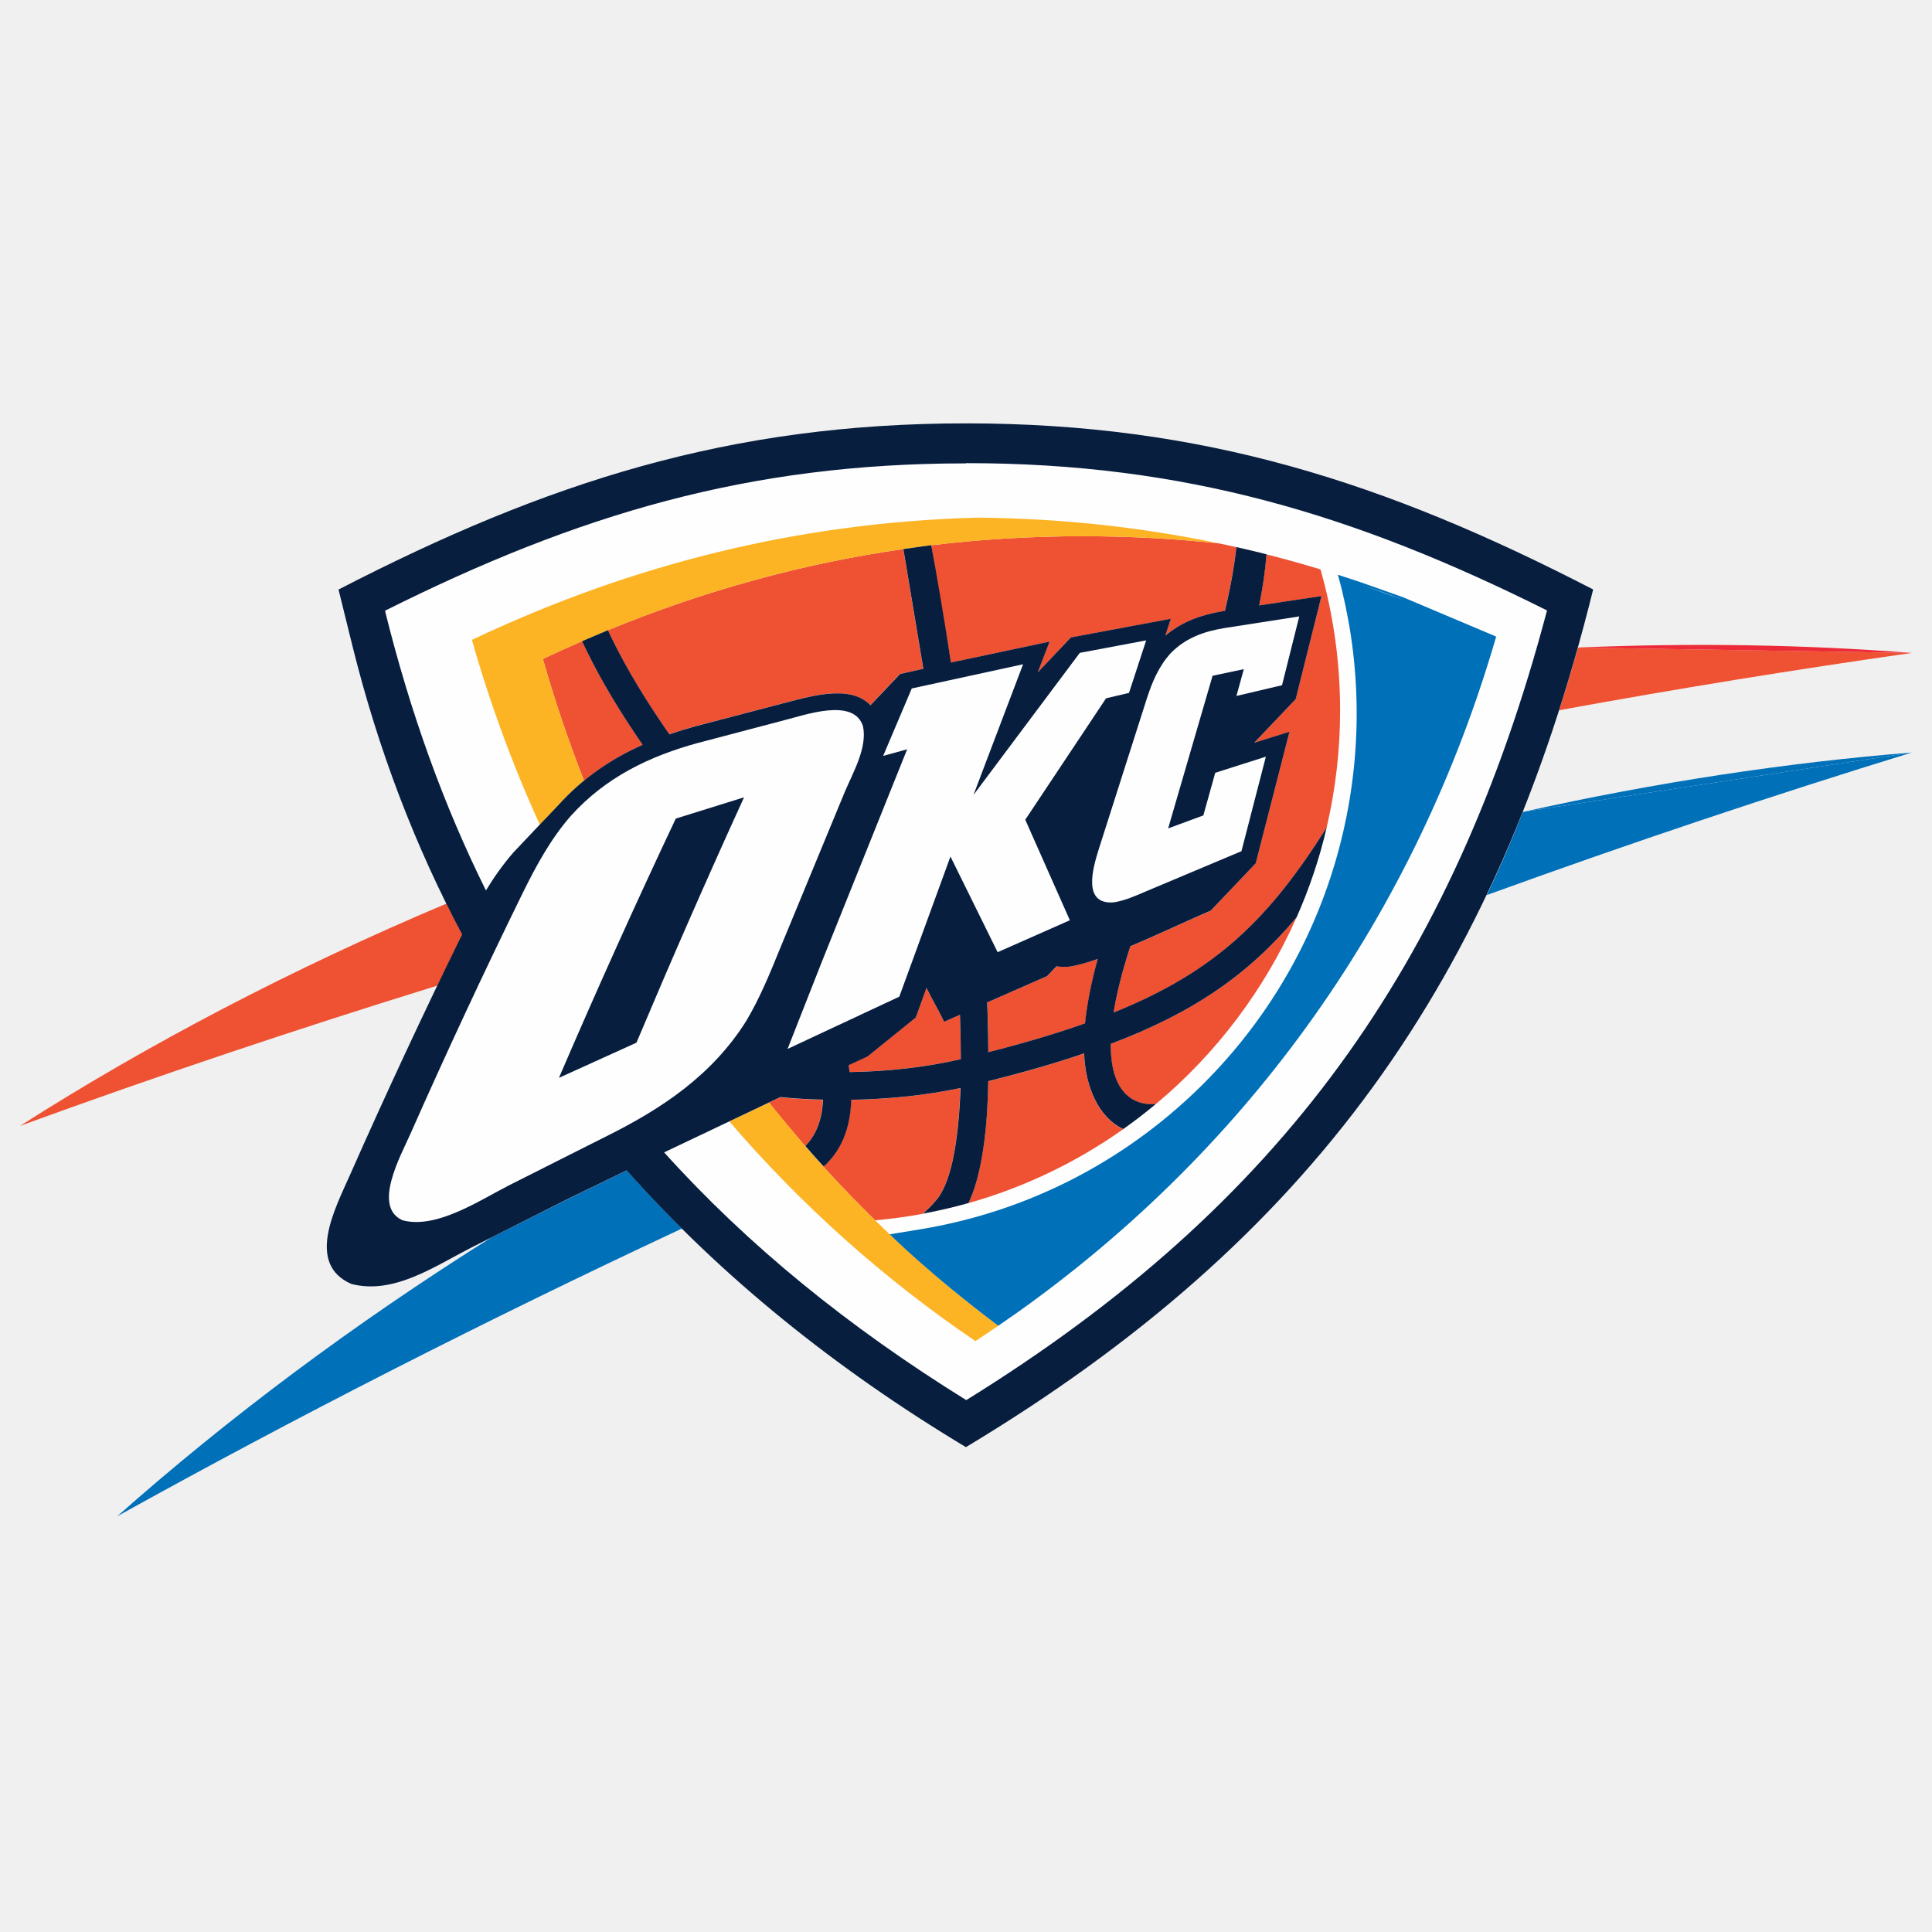
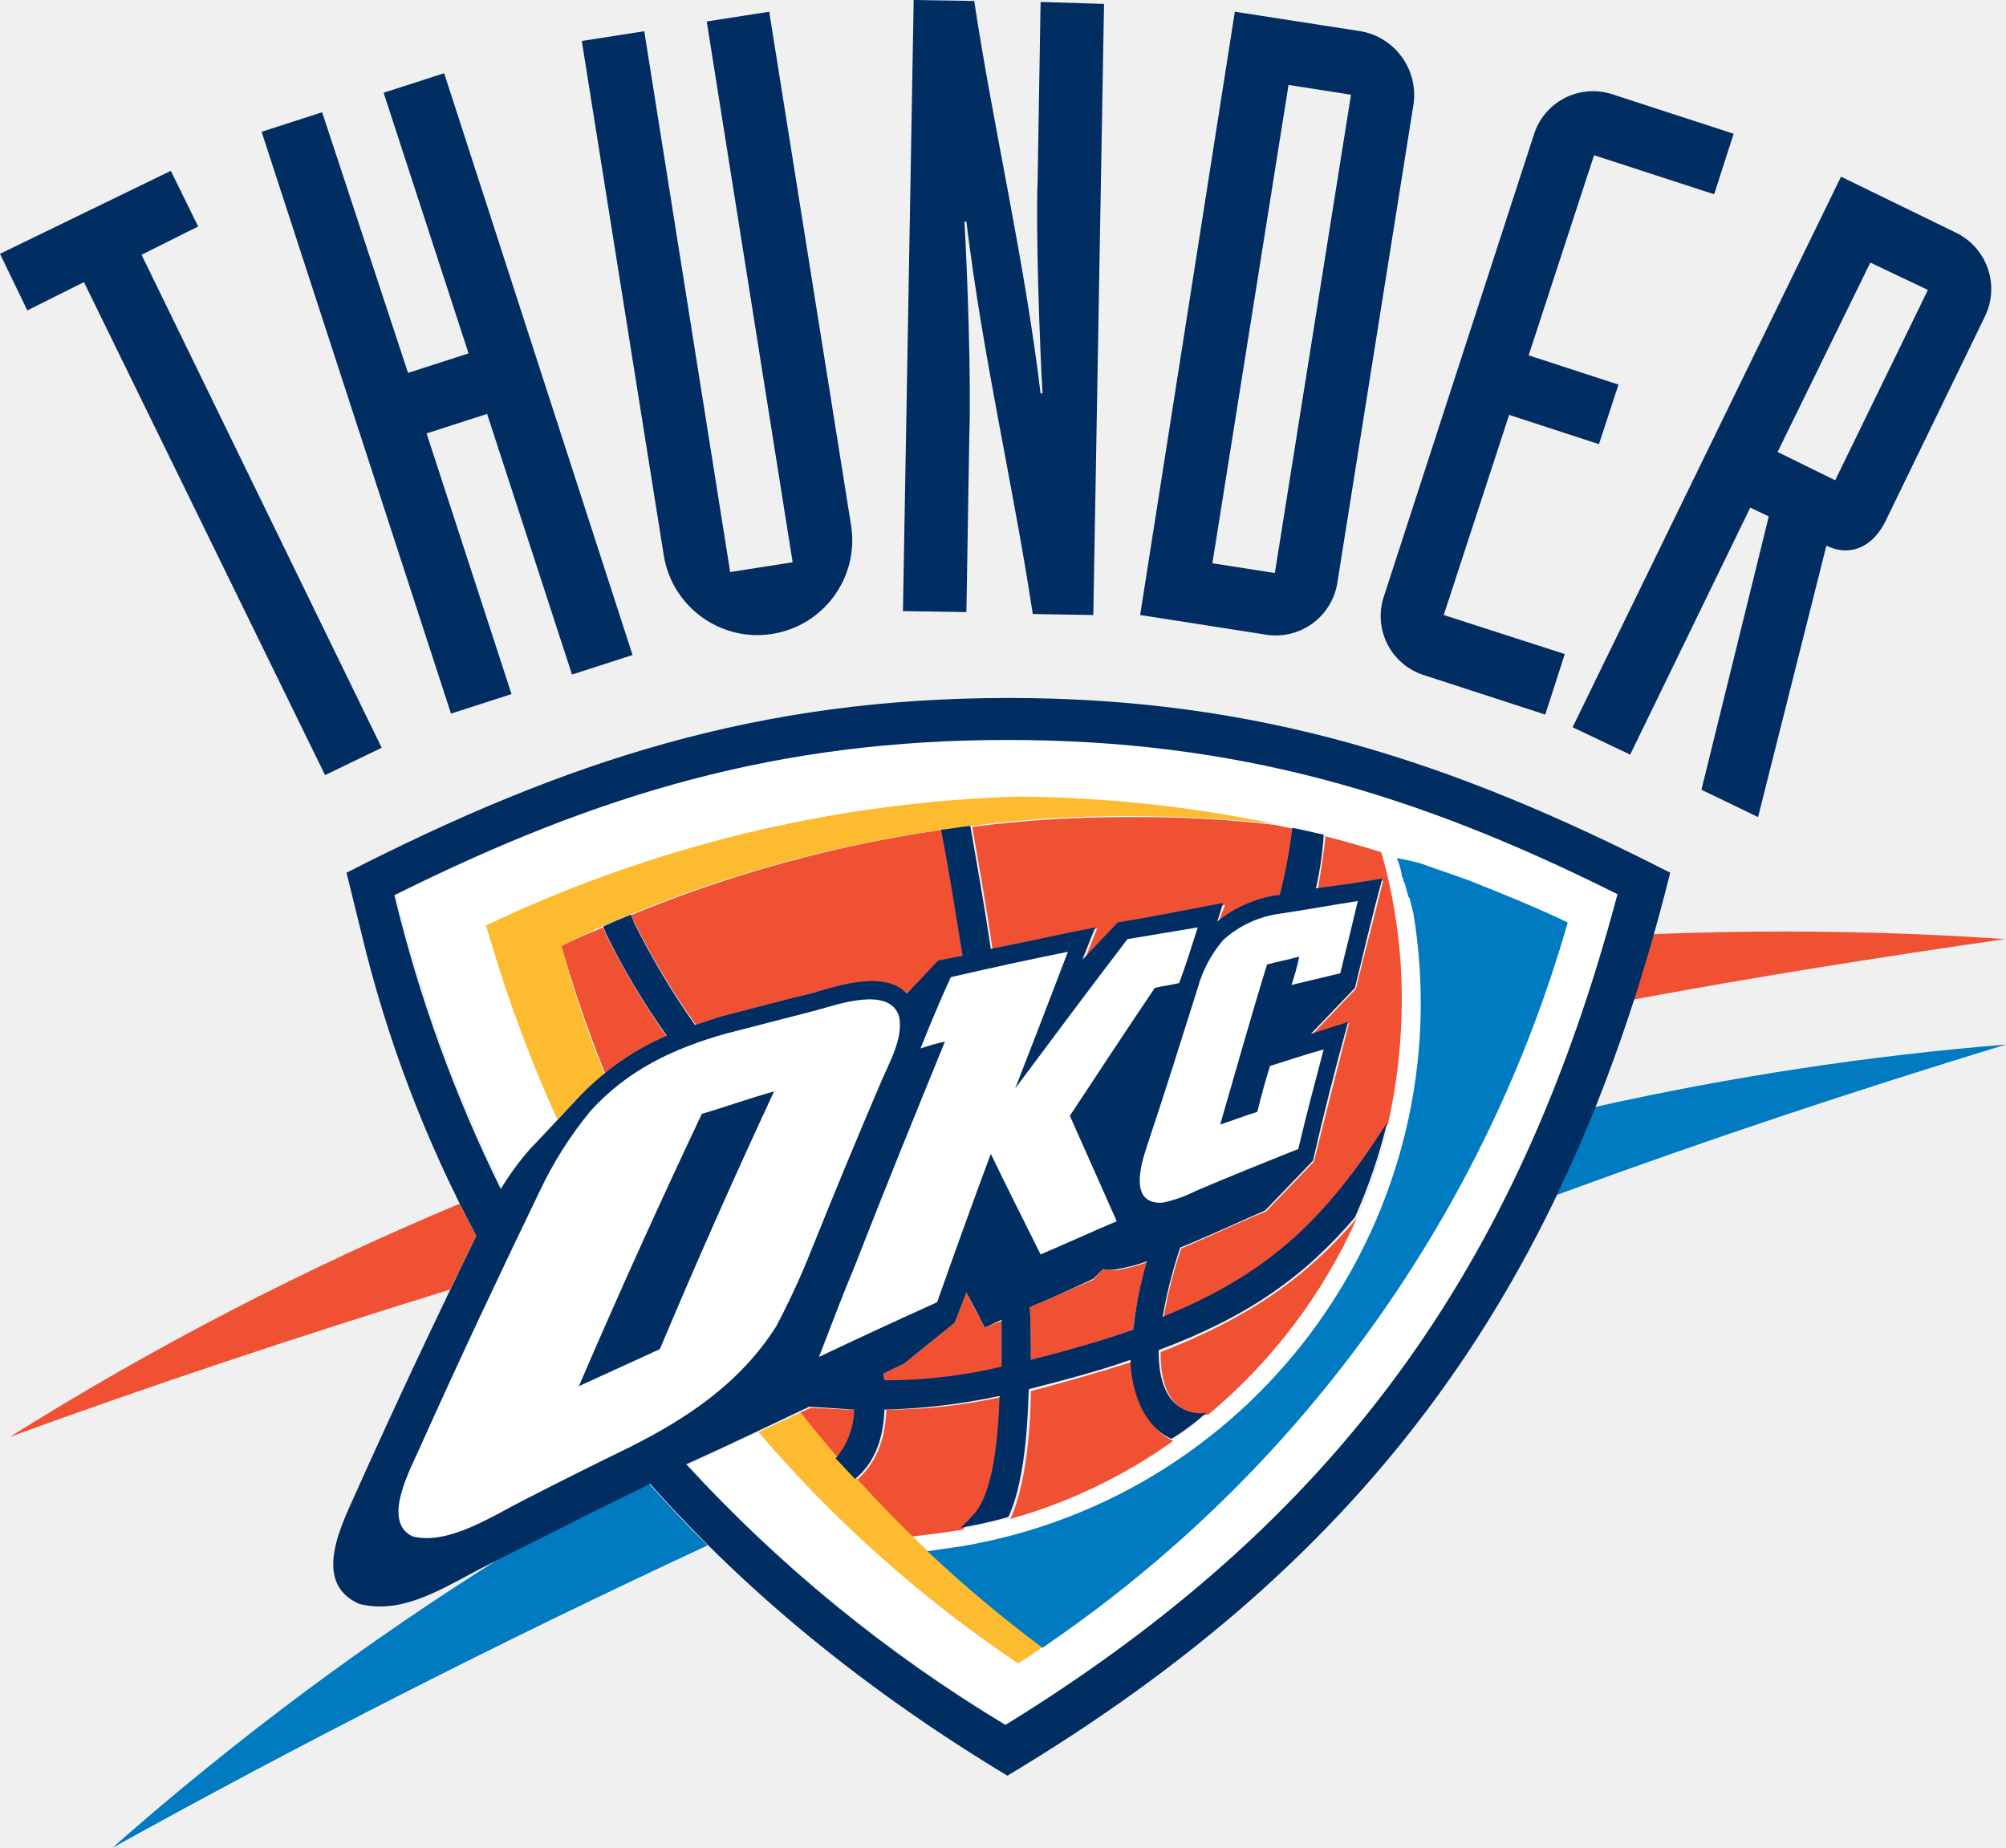
- <svg xmlns="http://www.w3.org/2000/svg" xmlnsXlink="http://www.w3.org/1999/xlink" width="100" height="100" viewBox="0 0 150 150" fill="none" fillRule="evenodd" role="img" aria-describedby="title">
-   <defs>
-     <path id="A_OKC" d="M149.99 88.063H0V.092h149.99v87.97z" />
-   </defs>
-   <g fill="none" fillRule="evenodd">
-     <g transform="translate(0 31.22)">
-       <mask id="B_OKC" fill="#fff">
-         <use xlinkHref="#A_OKC" />
-       </mask>
-       <path d="M80.567 20.984v.003l-.003.003.003-.006zm4.67 22.254v-.003h.003l-.003.003zm64.718-16.294c-.006-.028.003-.056-.003-.084-.02-.072-.062-.128-.087-.196-.037-.097-.068-.193-.12-.28-.05-.078-.112-.14-.174-.21-.068-.072-.127-.147-.208-.21s-.174-.1-.267-.143c-.078-.037-.152-.08-.236-.106-.106-.028-.215-.03-.326-.037-.075-.006-.143-.034-.22-.028-9.03.726-18.318 2.117-27.644 4.077a125.85 125.85 0 0 0 1.554-4.433c8.832-1.6 17.72-3.04 26.435-4.277.068-.01.12-.047.187-.065a1.5 1.5 0 0 0 .267-.09c.1-.047.168-.103.25-.162.075-.056.143-.11.205-.175a1.5 1.5 0 0 0 .174-.243c.047-.078.096-.153.13-.24.037-.094.053-.193.072-.296.012-.07.047-.128.05-.2 0-.028-.012-.056-.012-.084s.012-.056.01-.087c-.003-.078-.04-.147-.056-.22-.02-.094-.034-.187-.068-.274-.04-.094-.1-.175-.155-.26-.05-.078-.093-.153-.16-.218-.068-.075-.155-.128-.24-.187-.075-.053-.14-.11-.224-.147-.1-.047-.205-.065-.31-.087-.075-.02-.14-.056-.218-.062-7.747-.605-15.812-.75-23.995-.48l.65-2.52a1.56 1.56 0 0 0-.796-1.761C106.44 3.876 92.123.092 75.005.092S43.568 3.876 25.583 13.16c-.64.33-.97 1.06-.8 1.76l1.088 4.395C27.507 25.91 29.786 32.21 32.6 38.15 21.252 43.02 10.52 48.63.72 54.878c-.668.427-.91 1.29-.563 2.004a1.56 1.56 0 0 0 1.396.87 1.58 1.58 0 0 0 .532-.094c9.352-3.407 19.092-6.674 28.95-9.776l-5.57 12.154c-.945 2.082-2.242 4.938-1.32 7.335.435 1.135 1.287 1.983 2.76 2.603.18.047.358.087.538.118-6.89 4.826-13.378 9.93-19.375 15.243-.594.527-.696 1.418-.24 2.067.302.427.78.66 1.272.66.255 0 .513-.062.752-.196 13.614-7.556 28.002-14.9 42.772-21.836 6.24 6.06 13.47 11.57 21.582 16.444.49.293 1.104.293 1.598 0 19.12-11.493 32.1-25.175 40.702-42.937 10.86-3.928 21.753-7.572 32.385-10.842.068-.022.118-.07.183-.097a1.55 1.55 0 0 0 .236-.125c.087-.062.16-.134.233-.21.06-.065.118-.125.168-.2.06-.087.096-.178.137-.274.034-.08.072-.162.1-.252.022-.103.022-.206.025-.312 0-.07.025-.134.016-.203-.003-.028-.022-.053-.025-.08z" fill="#fefefe" mask="url(#B_OKC)" />
-     </g>
-     <g fill="#0070b9">
-       <path d="M148.435 58.426c-10.822 3.326-21.843 7.017-33 11.066.995-2.085 1.928-4.236 2.8-6.453" />
-       <path d="M118.236 63.04c10.322-2.3 20.438-3.83 30.2-4.614m-139.338 59.3c8.633-7.653 18.367-14.935 29.034-21.637l6.03-3.03 4.502-2.188a99.04 99.04 0 0 0 4.272 4.517c-15.318 7.163-29.973 14.642-43.84 22.338" />
-     </g>
-     <path d="M148.435 50.694a705.7 705.7 0 0 0-27.38 4.448 137.47 137.47 0 0 0 1.461-4.866" fill="#ef5133" />
-     <path d="M122.516 50.276c8.923-.377 17.593-.23 25.92.418" fill="#ed2a37" />
-     <path d="M1.554 87.414c10.02-6.387 21.12-12.204 33.104-17.257l1.228 2.394-1.918 3.968C22.826 79.966 12 83.604 1.554 87.414" fill="#ef5133" />
-     <path d="M75.002 35.974c16.89 0 30.138 3.962 45.092 11.437-7.315 27.65-20.705 46.223-45.088 61.314-9.162-5.683-16.95-12.017-23.457-19.237l9.025-4.29c1.16.106 2.273.162 3.308.2-.065 1.593-.566 2.762-1.368 3.6l1.418 1.593c1.265-1.135 2.077-2.806 2.142-5.187 2.966-.047 5.83-.352 8.487-.916-.15 4.355-.755 7.563-1.993 8.834-.044.04-.065.072-.087.115a12.77 12.77 0 0 1-.824.807c1.197-.218 2.37-.496 3.53-.823 1.492-3.095 1.51-8.516 1.533-9.458 2.77-.698 5.232-1.4 7.45-2.16.087 2.547 1.1 4.978 3.04 5.876.874-.617 1.72-1.275 2.537-1.955-.49.075-3.557.287-3.513-4.66 6.488-2.453 10.713-5.408 14.432-9.826.982-2.223 1.775-4.554 2.335-6.97-4.446 7.036-8.543 11.14-16.542 14.36.227-1.418.637-3.114 1.3-5.147 2.332-.98 4.766-2.148 6.233-2.753l3.498-3.685 2.627-10.215-2.736.854 3.215-3.388 2.002-8.002-4.837.73c.27-1.334.463-2.653.566-3.97l-2.338-.56c-.165 1.48-.454 3.124-.892 4.953l-.22.034c-1.51.256-3.06.754-4.405 1.892l.432-1.312-7.76 1.45-2.574 2.712.084-.218.833-2.173-7.657 1.624-1.53-9.11c-.724.084-1.45.187-2.167.3a346.69 346.69 0 0 1 1.554 9.293l-1.81.408-2.297 2.428c-1.6-1.708-4.878-.63-6.94-.11l-6.7 1.752c-.665.184-1.328.387-1.977.61-1.67-2.413-3.24-4.903-4.536-7.584l-.233-.496-2.01.854.286.592c1.262 2.622 2.782 5.072 4.42 7.45-2.403 1.072-4.623 2.56-6.547 4.685l-3.49 3.68c-.81.935-1.51 1.93-2.13 2.943-3.28-6.62-5.882-13.825-7.834-21.72 14.957-7.475 28.2-11.444 45.1-11.44zm1.65 41.856L81.3 75.78l.727-.757c.305.05.656.06 1.05.022.606-.103 1.346-.312 2.148-.592-.522 1.91-.84 3.563-.982 5-2.2.782-4.69 1.52-7.51 2.235-.003-1.234-.034-2.525-.1-3.86zm-10.757 4.86l1.458-.68 3.743-3.018.833-2.307c.54 1.097.833 1.527 1.37 2.634l1.23-.542c.044 1.188.062 2.344.062 3.448-2.702.62-5.62.954-8.633 1l-.065-.536z" fill="#fefefe" />
-     <path d="M84.102 41.633c3.57 0 7.09.187 10.564.56a93.33 93.33 0 0 1 7.856 2.014c.99 3.476 1.523 7.148 1.523 10.94a39.8 39.8 0 0 1-1.048 9.112c-4.446 7.036-8.543 11.144-16.542 14.364.227-1.418.64-3.117 1.3-5.147 2.332-.982 4.766-2.148 6.23-2.756l3.5-3.685 2.627-10.215-2.736.854 3.218-3.388 2-8-4.837.726a32.65 32.65 0 0 0 .566-3.971l-2.338-.558c-.162 1.478-.454 3.124-.892 4.953l-.22.034c-1.514.256-3.06.754-4.405 1.89l.432-1.312-7.76 1.45-2.574 2.712.087-.218.83-2.17-7.657 1.624-1.53-9.11c3.87-.47 7.806-.705 11.808-.705zm16.56 29.595c-2.5 5.642-6.252 10.59-10.915 14.486-.494.075-3.563.287-3.516-4.66 6.49-2.453 10.713-5.408 14.432-9.826zM87.207 87.67c-3.616 2.553-7.663 4.514-12.02 5.742 1.49-3.095 1.508-8.516 1.533-9.455 2.767-.698 5.23-1.403 7.446-2.16.087 2.544 1.1 4.975 3.04 5.873zM71.66 94.237a39.51 39.51 0 0 1-3.712.508 95.54 95.54 0 0 1-4.017-4.165c1.262-1.135 2.077-2.806 2.142-5.184 2.966-.05 5.83-.352 8.487-.92-.15 4.355-.755 7.563-2 8.834-.047.04-.068.075-.087.115-.314.327-.588.6-.824.8zm-9.143-5.25c-.96-1.104-1.896-2.232-2.807-3.38l.864-.41c1.16.11 2.273.165 3.308.2-.062 1.593-.566 2.765-1.365 3.6zm-17.174-28.38c-1.21-3.077-2.28-6.228-3.193-9.448 1.004-.477 2.02-.935 3.04-1.378l.283.595c1.262 2.622 2.782 5.07 4.42 7.447-1.6.717-3.14 1.624-4.55 2.784zm1.856-11.68c7.45-3.058 15.066-5.165 22.93-6.3l1.55 9.293-1.81.405-2.297 2.43c-1.614-1.708-4.88-.63-6.94-.112l-6.7 1.752c-.665.184-1.328.387-1.977.61-1.67-2.413-3.24-4.903-4.536-7.584l-.233-.496zm29.457 28.9l4.654-2.045.727-.757c.305.047.656.062 1.05.02.603-.103 1.343-.312 2.15-.59-.525 1.908-.84 3.56-.986 4.997-2.2.786-4.69 1.52-7.51 2.238-.003-1.238-.034-2.525-.087-3.862zm-10.76 4.86l1.458-.676L71.097 79l.833-2.307c.54 1.1.836 1.527 1.37 2.637l1.23-.546a94.68 94.68 0 0 1 .062 3.454c-2.702.614-5.62.948-8.633.994l-.065-.536z" fill="#ef5133" />
-     <path d="M75.732 104.125A96.97 96.97 0 0 1 56.625 87.07l3.084-1.462 2.807 3.38 1.415 1.596a96.88 96.88 0 0 0 13.577 12.351l-1.775 1.19zm-33.822-40.1a101.5 101.5 0 0 1-5.273-14.346c12.516-5.923 25.477-9.118 39.234-9.49 6.432.056 12.684.73 18.796 2.004-3.476-.37-6.998-.56-10.567-.56a98.33 98.33 0 0 0-11.808.705 70.76 70.76 0 0 0-2.164.29c-7.87 1.135-15.482 3.242-22.93 6.3l-2.01.857a94.51 94.51 0 0 0-3.037 1.375c.914 3.22 1.98 6.372 3.193 9.448-.693.567-1.362 1.203-1.993 1.902l-1.44 1.515z" fill="#fcb424" />
-     <path d="M26.294 45.766c16.18-8.35 30.37-12.896 48.7-12.896 18.33 0 32.525 4.545 48.698 12.896-7.514 30.356-21.862 50.46-48.698 66.59-10.13-6.085-18.98-13.214-26.34-21.487l-4.505 2.185-7.59 3.825c-2.845 1.456-6.003 3.657-9.28 2.806-3.58-1.56-1.222-5.932-.127-8.417 2.786-6.294 5.692-12.535 8.724-18.72-3.64-6.852-6.504-14.302-8.51-22.388l-1.085-4.395zm48.7-9.79C58.1 35.97 44.85 39.94 29.89 47.415c1.956 7.9 4.555 15.106 7.838 21.72.616-1.013 1.315-2.008 2.13-2.946.364-.4 3.49-3.678 3.49-3.678 1.92-2.13 4.144-3.616 6.544-4.685-1.638-2.378-3.156-4.83-4.42-7.45l-.283-.592 2.01-.857.233.5c1.296 2.678 2.863 5.168 4.536 7.584a32.29 32.29 0 0 1 1.977-.611l6.7-1.755c2.058-.517 5.326-1.596 6.936.112l2.3-2.428 1.806-.408-1.55-9.293 2.164-.3c.466 2.528.998 5.652 1.53 9.11l7.66-1.624-.833 2.17-.087.218 2.574-2.712 7.76-1.45-.432 1.315c1.346-1.138 2.894-1.637 4.405-1.892l.224-.034c.435-1.83.727-3.473.89-4.953.783.175 1.564.365 2.34.558-.106 1.32-.298 2.64-.57 3.97l4.837-.726-2 8.002-3.218 3.385 2.736-.854-2.624 10.218-3.5 3.68c-1.464.608-3.902 1.777-6.233 2.756-.66 2.03-1.073 3.728-1.3 5.147 8-3.22 12.097-7.33 16.542-14.364-.56 2.42-1.352 4.75-2.335 6.973-3.718 4.417-7.94 7.372-14.428 9.826-.047 4.947 3.022 4.732 3.513 4.657-.818.683-1.666 1.34-2.54 1.955-1.94-.895-2.953-3.326-3.04-5.873-2.217.76-4.676 1.462-7.446 2.16-.025.938-.044 6.362-1.533 9.458a39.45 39.45 0 0 1-3.529.823 13.76 13.76 0 0 0 .824-.81c.02-.04.04-.072.087-.112 1.234-1.272 1.84-4.48 2-8.834-2.658.564-5.52.867-8.484.916-.065 2.378-.88 4.052-2.142 5.184-.48-.517-.95-1.057-1.418-1.593.802-.835 1.303-2.004 1.365-3.6-1.035-.025-2.145-.08-3.308-.2l-9.025 4.292c6.507 7.22 14.298 13.554 23.457 19.234 24.383-15.088 37.773-33.663 45.092-61.31-14.957-7.475-28.2-11.437-45.092-11.437zm1.65 41.853c.056 1.337.084 2.628.087 3.862 2.823-.717 5.3-1.453 7.51-2.238.146-1.437.46-3.09.986-4.997-.805.284-1.545.49-2.148.59a4.02 4.02 0 0 1-1.054-.022l-.724.76-4.657 2.045zM65.895 82.7l.065.536c3.013-.044 5.932-.38 8.637-1 0-1.104-.02-2.26-.065-3.45l-1.23.546c-.535-1.107-.83-1.537-1.368-2.634l-.836 2.307-3.743 3.02-1.458.676z" fill="#081e3f" />
-     <path d="M54.228 57.67c-3.805 1.038-7.2 2.668-9.917 5.683-1.56 1.792-2.674 3.847-3.712 5.948a526.2 526.2 0 0 0-8.748 18.763c-.727 1.646-2.966 5.648-.584 6.683 2.636.686 5.932-1.534 8.257-2.72L47.12 88.2c4.324-2.15 8.2-4.76 10.83-8.953 1.048-1.77 1.828-3.67 2.596-5.564l5.046-12.207c.644-1.52 1.766-3.438 1.408-5.1-.72-2.23-4.477-.867-6.112-.458l-6.662 1.755m-4.81 23.28l-6.02 2.73a620.05 620.05 0 0 1 9.072-20.128l5.3-1.652c-2.882 6.31-5.66 12.662-8.354 19.05M83.834 50.69L75.58 61.72l3.852-10.147-8.643 1.88-2.223 5.237 1.865-.517-6.634 16.525-2.65 6.74 8.674-4.056 3.973-10.88 3.662 7.425 5.608-2.478-3.463-7.806 6.274-9.427 1.78-.42 1.334-4.077-5.158.97m11.18-1.917c-1.55.26-2.953.757-4.1 1.923-.948 1.03-1.452 2.248-1.875 3.55L85.31 65.923c-.485 1.54-1.278 4.342 1.18 4.134.84-.137 1.63-.483 2.416-.823l7.48-3.148 1.896-7.338L94.35 60l-.923 3.31-2.733 1.007 3.45-11.85 2.425-.514-.572 2.08 3.538-.832 1.34-5.343-5.86.913" fill="#fefefe" />
-     <path d="M105.513 45.16l3.398 1.2 7.253 3.064c-6.26 21.55-19.086 39.62-37.183 52.482l-1.477 1.026c-5.298-3.978-8.425-7.1-8.425-7.1l2.493-.41c7.567-1.266 14.86-4.704 20.892-10.343 10.278-9.617 14.45-23.342 12.333-36.276l-.16-.88-.025-.128-.025-.137-.03-.143-.028-.134-.025-.15-.03-.14-.034-.156-.034-.147-.03-.14-.022-.118-.044-.165-.03-.156-.03-.115-.022-.115-.028-.112c-.115-.464-.218-.86-.33-1.244l1.645.54m.2.252l3.336 1.19c-1.107-.424-2.22-.817-3.336-1.19" fill="#0070b9" />
-   </g>
+ <svg xmlns="http://www.w3.org/2000/svg" height="227.16" width="246.6" version="1.1" viewBox="0 0 246.6 227.16">
+   <path d="M39.96,95.28l6.96-3.36L17.4,31.32l6.96-3.48L21,21,0,31.2l3.36,6.96,6.96-3.48Zm15.48-7.56,7.44-2.4L52.44,53.28l7.44-2.4L70.32,82.92l7.44-2.4L54.6,9l-7.44,2.4L57.6,43.44l-7.44,2.4L39.6,13.8l-7.44,2.4ZM94.56,1.44l-7.68,1.2L97.44,69.12l-7.68,1.2L79.2,3.84l-7.68,1.2L81.6,68.28a11.66,11.66,0,0,0,23.04-3.6ZM111,75.12l7.8.12.36-21.72c.24-6.6-.24-20.04-.6-26.28h.24c2.04,16.8,5.76,32.4,8.16,48.24l7.44.12L135.72.48l-7.8-.24-.36,21.84c-.24,6.6.24,19.92.6,26.28h-.24c-2.04-16.8-5.76-32.4-8.16-48.24L112.32,0Zm29.16.48L155.52,78a7.666,7.666,0,0,0,8.88-6.36l9.36-58.8a7.959,7.959,0,0,0-6.48-9L151.8,1.44ZM158.4,10.44l7.68,1.2-9.36,58.8-7.68-1.2Zm54.72,6-14.76-4.8a7.621,7.621,0,0,0-9.84,5.04L170.16,73.2a7.621,7.621,0,0,0,5.04,9.84l14.76,4.8,2.4-7.44-14.88-4.8L185.52,51l11.04,3.6,2.4-7.32-11.04-3.6,8.04-24.6,14.76,4.8ZM193.32,89.4l33-67.68,14.04,6.84A7.698,7.698,0,0,1,243.96,39L231.84,63.96c-1.56,3.24-4.32,4.56-7.32,3.12l-8.4,33.36-6.96-3.36,8.28-33.6-2.28-1.08L200.4,92.76Zm36.6-57.12-11.4,23.28,7.08,3.48L237,35.64Z" fill="#002d62" />
+   <path d="M13.8,227.16a366.274,366.274,0,0,1,48.48-36.12Q67.32,188.52,72.36,186c1.32-.6,4.08-1.92,7.44-3.6,2.4,2.64,4.68,5.16,7.2,7.56C61.44,201.84,36.96,214.32,13.8,227.16Zm182.28-91.08a368.345,368.345,0,0,1,50.52-7.68c-18.12,5.52-36.6,11.64-55.2,18.48C193.08,143.4,194.52,139.8,196.08,136.08Z" fill="#007ac1" />
+   <path d="M1.2,176.64a380.129,380.129,0,0,1,55.32-28.68c.6,1.32,1.32,2.64,2.04,3.96-1.08,2.16-2.16,4.44-3.24,6.6C36.72,164.28,18.6,170.28,1.2,176.64Zm201.96-61.8a397.456,397.456,0,0,1,43.32.6c-15,2.16-30.24,4.56-45.72,7.44C201.6,120.24,202.44,117.6,203.16,114.84Z" fill="#f05133" />
+   <path d="M123.84,90.96c28.2,0,50.28,6.6,75.36,19.08-12.24,45.96-34.68,77.04-75.36,102.12-15.24-9.48-28.32-20.04-39.12-32.04,4.8-2.28,10.2-4.92,15-7.08,2.04.12,3.84.24,5.64.24a8.602,8.602,0,0,1-2.4,6c.84.96,1.56,1.8,2.4,2.64,2.16-1.92,3.48-4.68,3.6-8.64a65.606,65.606,0,0,0,14.16-1.56c-.12,7.32-1.2,12.6-3.24,14.76a.118.118,0,0,0-.12.12,13.165,13.165,0,0,1-1.44,1.32c2.04-.36,4.08-.84,5.88-1.32,2.52-5.16,2.52-14.16,2.52-15.72,4.68-1.2,8.76-2.4,12.48-3.6.12,4.2,1.92,8.16,5.16,9.72,1.44-1.08,2.76-2.16,4.2-3.24-.84.12-5.88.48-5.76-7.68,10.8-4.2,17.88-9,24.12-16.44A63.016,63.016,0,0,0,170.76,138c-7.44,11.76-14.16,18.6-27.6,24a55.331,55.331,0,0,1,2.16-8.52c3.96-1.68,8.04-3.6,10.44-4.68l5.88-6.12c1.56-5.64,2.88-11.28,4.32-17.04l-4.56,1.44,5.4-5.64c1.2-4.44,2.28-8.88,3.36-13.32-2.64.36-5.4.84-8.04,1.2.48-2.28.72-4.44.96-6.6-1.32-.24-2.64-.72-3.96-.84a61.958,61.958,0,0,1-1.44,8.16l-.36.12a15.82,15.82,0,0,0-7.32,3.12l.72-2.16c-4.32.72-8.64,1.56-12.96,2.4l-4.32,4.56.12-.48L135,114c-4.2.96-8.52,1.8-12.84,2.76-.84-5.76-1.8-10.92-2.52-15.12l-3.6.36c.72,4.32,1.68,9.6,2.64,15.48l-3,.72-3.84,4.08c-2.64-2.88-8.16-1.08-11.64-.24-3.72.96-7.44,2.04-11.16,3a25.542,25.542,0,0,0-3.24.96,95.368,95.368,0,0,1-7.68-12.6l-.36-.84c-1.08.48-2.16.84-3.36,1.44l.48.96a99.86,99.86,0,0,0,7.32,12.48,32.208,32.208,0,0,0-10.92,7.8s-5.28,5.4-5.88,6.12a33.393,33.393,0,0,0-3.48,4.92,179.497,179.497,0,0,1-13.2-36.24C73.56,97.56,95.64,90.96,123.84,90.96Zm2.76,69.72c2.64-1.08,5.16-2.28,7.8-3.36l1.2-1.32a9.083,9.083,0,0,0,1.8.12,18.046,18.046,0,0,0,3.6-.96,53.286,53.286,0,0,0-1.68,8.28c-3.6,1.32-7.8,2.64-12.48,3.84C126.72,165,126.72,162.96,126.6,160.68Zm-18,8.16,2.52-1.2,6.24-5.04,1.44-3.72c.84,1.8,1.32,2.52,2.28,4.32l2.04-.96V168a61.513,61.513,0,0,1-14.4,1.68Z" fill="#fff" />
+   <path d="M139.08,100.44a142.255,142.255,0,0,1,17.64.96,122.954,122.954,0,0,1,13.08,3.36A65.031,65.031,0,0,1,172.32,123a69.502,69.502,0,0,1-1.68,15.12c-7.44,11.76-14.28,18.48-27.6,23.88a55.329,55.329,0,0,1,2.16-8.52c3.96-1.68,7.92-3.6,10.44-4.56l5.88-6.12c1.44-5.76,2.88-11.4,4.32-17.04l-4.56,1.44,5.4-5.64c1.08-4.44,2.28-8.88,3.36-13.32-2.64.36-5.4.84-8.04,1.2.36-2.28.72-4.44.96-6.6-1.32-.36-2.64-.72-3.96-.96a63.456,63.456,0,0,1-1.44,8.28l-.36.12a14.037,14.037,0,0,0-7.44,3.12l.84-2.16c-4.44.72-8.64,1.56-13.08,2.4l-4.2,4.44.12-.36,1.44-3.6c-4.32.96-8.52,1.8-12.84,2.76-.84-5.88-1.8-11.04-2.52-15.24A147.638,147.638,0,0,1,139.08,100.44Zm27.72,49.32a67.007,67.007,0,0,1-18.24,24.12c-.84.12-6,.48-5.88-7.68C153.48,162,160.56,157.08,166.8,149.76Zm-22.56,27.36a64.407,64.407,0,0,1-20.04,9.6c2.4-5.16,2.52-14.16,2.52-15.72,4.56-1.2,8.64-2.4,12.48-3.6C139.32,171.6,141,175.68,144.24,177.12Zm-25.92,10.92c-2.04.36-4.2.6-6.24.84-2.28-2.28-4.56-4.68-6.72-6.96,2.16-1.92,3.48-4.68,3.6-8.64a65.606,65.606,0,0,0,14.16-1.56c-.12,7.32-1.2,12.6-3.24,14.76a.118.118,0,0,0-.12.12Q118.86,187.5,118.32,188.04Zm-15.36-8.76c-1.56-1.8-3.12-3.72-4.56-5.64l1.32-.6c2.04.12,3.84.24,5.64.24A9.166,9.166,0,0,1,102.96,179.28ZM74.4,132A161.398,161.398,0,0,1,69,116.28c1.68-.84,3.36-1.56,5.16-2.28l.36.96a100.697,100.697,0,0,0,7.44,12.48A30.219,30.219,0,0,0,74.4,132Zm3-19.44A160.111,160.111,0,0,1,115.8,102c.72,4.32,1.68,9.6,2.52,15.48l-3,.72-3.72,4.08c-2.76-2.88-8.28-1.08-11.64-.24-3.72.96-7.44,2.04-11.16,3a25.542,25.542,0,0,0-3.24.96A94.656,94.656,0,0,1,78,113.4Zm49.2,48.12c2.64-1.08,5.16-2.28,7.8-3.36l1.2-1.32a9.083,9.083,0,0,0,1.8.12,20.426,20.426,0,0,0,3.6-.96,42.171,42.171,0,0,0-1.68,8.28c-3.72,1.32-7.8,2.64-12.6,3.84C126.72,165,126.72,162.96,126.6,160.68Zm-18,8.16,2.52-1.2,6.24-5.04,1.44-3.72c.84,1.8,1.32,2.52,2.28,4.32l2.04-.84v5.76A68.629,68.629,0,0,1,108.72,169.8Z" fill="#f05133" />
+   <path d="M125.16,204.48A157.073,157.073,0,0,1,93.24,176.04l5.16-2.4c1.56,1.92,3.12,3.84,4.68,5.64a25.067,25.067,0,0,0,2.4,2.64,153.692,153.692,0,0,0,22.68,20.52A33.426,33.426,0,0,1,125.16,204.48ZM68.52,137.64a171.124,171.124,0,0,1-8.76-23.88,163.362,163.362,0,0,1,65.52-15.84,161.632,161.632,0,0,1,31.44,3.36,171.889,171.889,0,0,0-17.64-.96,150.76,150.76,0,0,0-19.68,1.2c-1.2.12-2.4.36-3.6.48a159.835,159.835,0,0,0-38.4,10.44c-1.08.48-2.28.96-3.36,1.44-1.68.72-3.36,1.56-5.04,2.4A142.191,142.191,0,0,0,74.28,132c-1.08.96-2.28,2.04-3.36,3.12Z" fill="#fdbb30" />
+   <path d="M42.6,107.28c27-13.8,50.64-21.48,81.36-21.48,30.6,0,54.36,7.68,81.36,21.48-12.6,50.52-36.6,84.12-81.48,111-16.92-10.2-31.68-22.08-43.92-35.88-3.36,1.68-6.12,3-7.56,3.72-4.2,2.16-8.4,4.2-12.6,6.36-4.8,2.4-10.08,6.12-15.6,4.68-6-2.64-2.04-9.96-.24-14.04,4.68-10.44,9.6-20.88,14.64-31.2A156.054,156.054,0,0,1,44.4,114.6Zm81.24-16.32c-28.2,0-50.28,6.6-75.36,19.08a173.758,173.758,0,0,0,13.08,36.12,34.342,34.342,0,0,1,3.6-4.92c.6-.6,5.76-6.12,5.76-6.12a33.143,33.143,0,0,1,11.04-7.8,92.588,92.588,0,0,1-7.44-12.48l-.36-.96c1.08-.48,2.16-.96,3.36-1.44l.36.84A96.039,96.039,0,0,0,85.44,126c1.08-.36,2.16-.72,3.36-1.08,3.72-.96,7.32-1.92,11.16-2.88,3.36-.96,8.88-2.76,11.52.12l3.84-4.08,3-.6c-.96-6-1.8-11.28-2.64-15.48,1.2-.12,2.4-.36,3.6-.48.72,4.2,1.68,9.48,2.52,15.12,4.32-.84,8.52-1.8,12.84-2.64l-1.44,3.6-.12.36,4.32-4.56c4.32-.72,8.52-1.56,12.96-2.4l-.72,2.28a15.355,15.355,0,0,1,7.32-3.24h.36a65.448,65.448,0,0,0,1.56-8.28c1.32.24,2.64.6,3.84.84a39.763,39.763,0,0,1-.96,6.6c2.76-.36,5.4-.72,8.16-1.2-1.2,4.44-2.28,9-3.36,13.44l-5.4,5.64,4.56-1.44c-1.56,5.64-3,11.28-4.32,17.04l-5.88,6.12c-2.52,1.08-6.6,3-10.44,4.56a58.974,58.974,0,0,0-2.16,8.52c13.32-5.4,20.16-12.24,27.6-23.88a66.537,66.537,0,0,1-3.96,11.64c-6.24,7.32-13.2,12.24-24.12,16.32-.12,8.28,5.16,7.92,5.88,7.68a28.991,28.991,0,0,1-4.32,3.24c-3.24-1.44-4.92-5.52-5.04-9.72-3.72,1.32-7.8,2.4-12.48,3.6-.12,1.56-.12,10.56-2.52,15.72A58.248,58.248,0,0,1,118.08,187.8,13.565,13.565,0,0,0,119.4,186.48l.12-.12c2.16-2.16,3.12-7.44,3.36-14.76A76.223,76.223,0,0,1,108.72,173.28c-.12,3.96-1.44,6.72-3.6,8.52-.84-.84-1.56-1.68-2.4-2.52a9.365,9.365,0,0,0,2.28-6c-1.68-.12-3.6-.24-5.52-.36-4.8,2.28-10.32,4.92-15.12,7.08a177.059,177.059,0,0,0,39.24,32.04c40.68-25.08,63-56.04,75.24-102.12C174.12,97.56,152.04,90.96,123.84,90.96Zm2.76,69.72c.12,2.28.12,4.32.12,6.48,4.8-1.2,8.88-2.4,12.6-3.72a44.972,44.972,0,0,1,1.68-8.4,20.426,20.426,0,0,1-3.6.96,4.501,4.501,0,0,1-1.8,0l-1.2,1.2C131.76,158.4,129.24,159.6,126.6,160.68Zm-18,8.16.12.84A61.513,61.513,0,0,0,123.12,168v-5.76l-2.04.96c-.96-1.8-1.32-2.52-2.28-4.32l-1.44,3.72-6.24,5.04Z" fill="#002d62" />
+   <path d="M89.16,127.08c-6.36,1.8-12,4.44-16.56,9.48a47.006,47.006,0,0,0-6.24,9.84c-5.04,10.44-9.96,20.88-14.64,31.32-1.2,2.76-4.92,9.36-.96,11.16,4.44,1.08,9.96-2.64,13.8-4.56,4.2-2.16,8.52-4.32,12.72-6.36,7.2-3.6,13.68-7.92,18.12-14.88a93.997,93.997,0,0,0,4.32-9.36c2.76-6.84,5.52-13.56,8.4-20.28,1.08-2.64,3-5.76,2.4-8.52-1.2-3.72-7.56-1.44-10.2-.72Q94.74,125.64,89.16,127.08Zm-8.04,38.76c-3.36,1.56-6.6,3-9.96,4.56q7.2-16.74,15.12-33.48c2.88-.84,5.88-1.92,8.88-2.76Q87.78,150,81.12,165.84Zm57.48-50.4c-4.68,6.12-9.24,12.24-13.8,18.36,2.16-5.52,4.32-11.16,6.48-16.8-4.8.96-9.72,2.04-14.4,3.12-1.32,2.88-2.52,5.76-3.72,8.76a28.019,28.019,0,0,1,3-.84c-3.72,9.12-7.44,18.24-11.04,27.48-1.56,3.72-3,7.56-4.44,11.28,4.8-2.28,9.72-4.56,14.52-6.72,2.16-6.12,4.32-12.12,6.6-18.24,2.04,4.2,4.08,8.28,6.12,12.36,3.12-1.32,6.24-2.76,9.36-4.08q-2.88-6.48-5.76-12.96c3.48-5.28,6.96-10.56,10.44-15.72.96-.24,2.04-.36,3-.6.84-2.28,1.56-4.56,2.28-6.84Q142.92,114.72,138.6,115.44Zm18.72-3.12a12.896,12.896,0,0,0-6.96,3.24,15.454,15.454,0,0,0-3.12,5.88c-2.04,6.48-4.08,12.96-6.24,19.44-.84,2.52-2.16,7.2,1.92,6.96A16.518,16.518,0,0,0,147,146.4c4.2-1.8,8.4-3.48,12.6-5.16.96-4.08,2.04-8.16,3.12-12.24-2.16.6-4.32,1.32-6.6,2.04-.6,1.92-1.08,3.72-1.56,5.64-1.56.48-3.12,1.08-4.56,1.56,1.92-6.6,3.72-13.08,5.76-19.68,1.32-.36,2.64-.6,3.96-.96a29.455,29.455,0,0,1-.96,3.48c2.04-.48,3.96-.96,6-1.44.72-2.88,1.44-5.88,2.16-8.88C163.8,111.24,160.56,111.84,157.32,112.32Z" fill="#fff" />
+   <path d="M174.84,106.2c1.92.72,3.84,1.32,5.76,2.04,4.56,1.8,8.64,3.48,12.12,5.16a161.399,161.399,0,0,1-62.16,87.48l-2.4,1.68A162.279,162.279,0,0,1,114,190.68l4.2-.6a67.781,67.781,0,0,0,55.56-77.76q-.18-.72-.36-1.44l-.12-.48-.12-.12-.48-1.68-.12-.24-.12-.48-.12-.12v-.24a10.134,10.134,0,0,0-.6-2.04A31.305,31.305,0,0,1,174.84,106.2Zm.36.48c1.8.6,3.72,1.32,5.52,1.92C178.92,108,177,107.28,175.2,106.68Z" fill="#007ac1" />
</svg>
